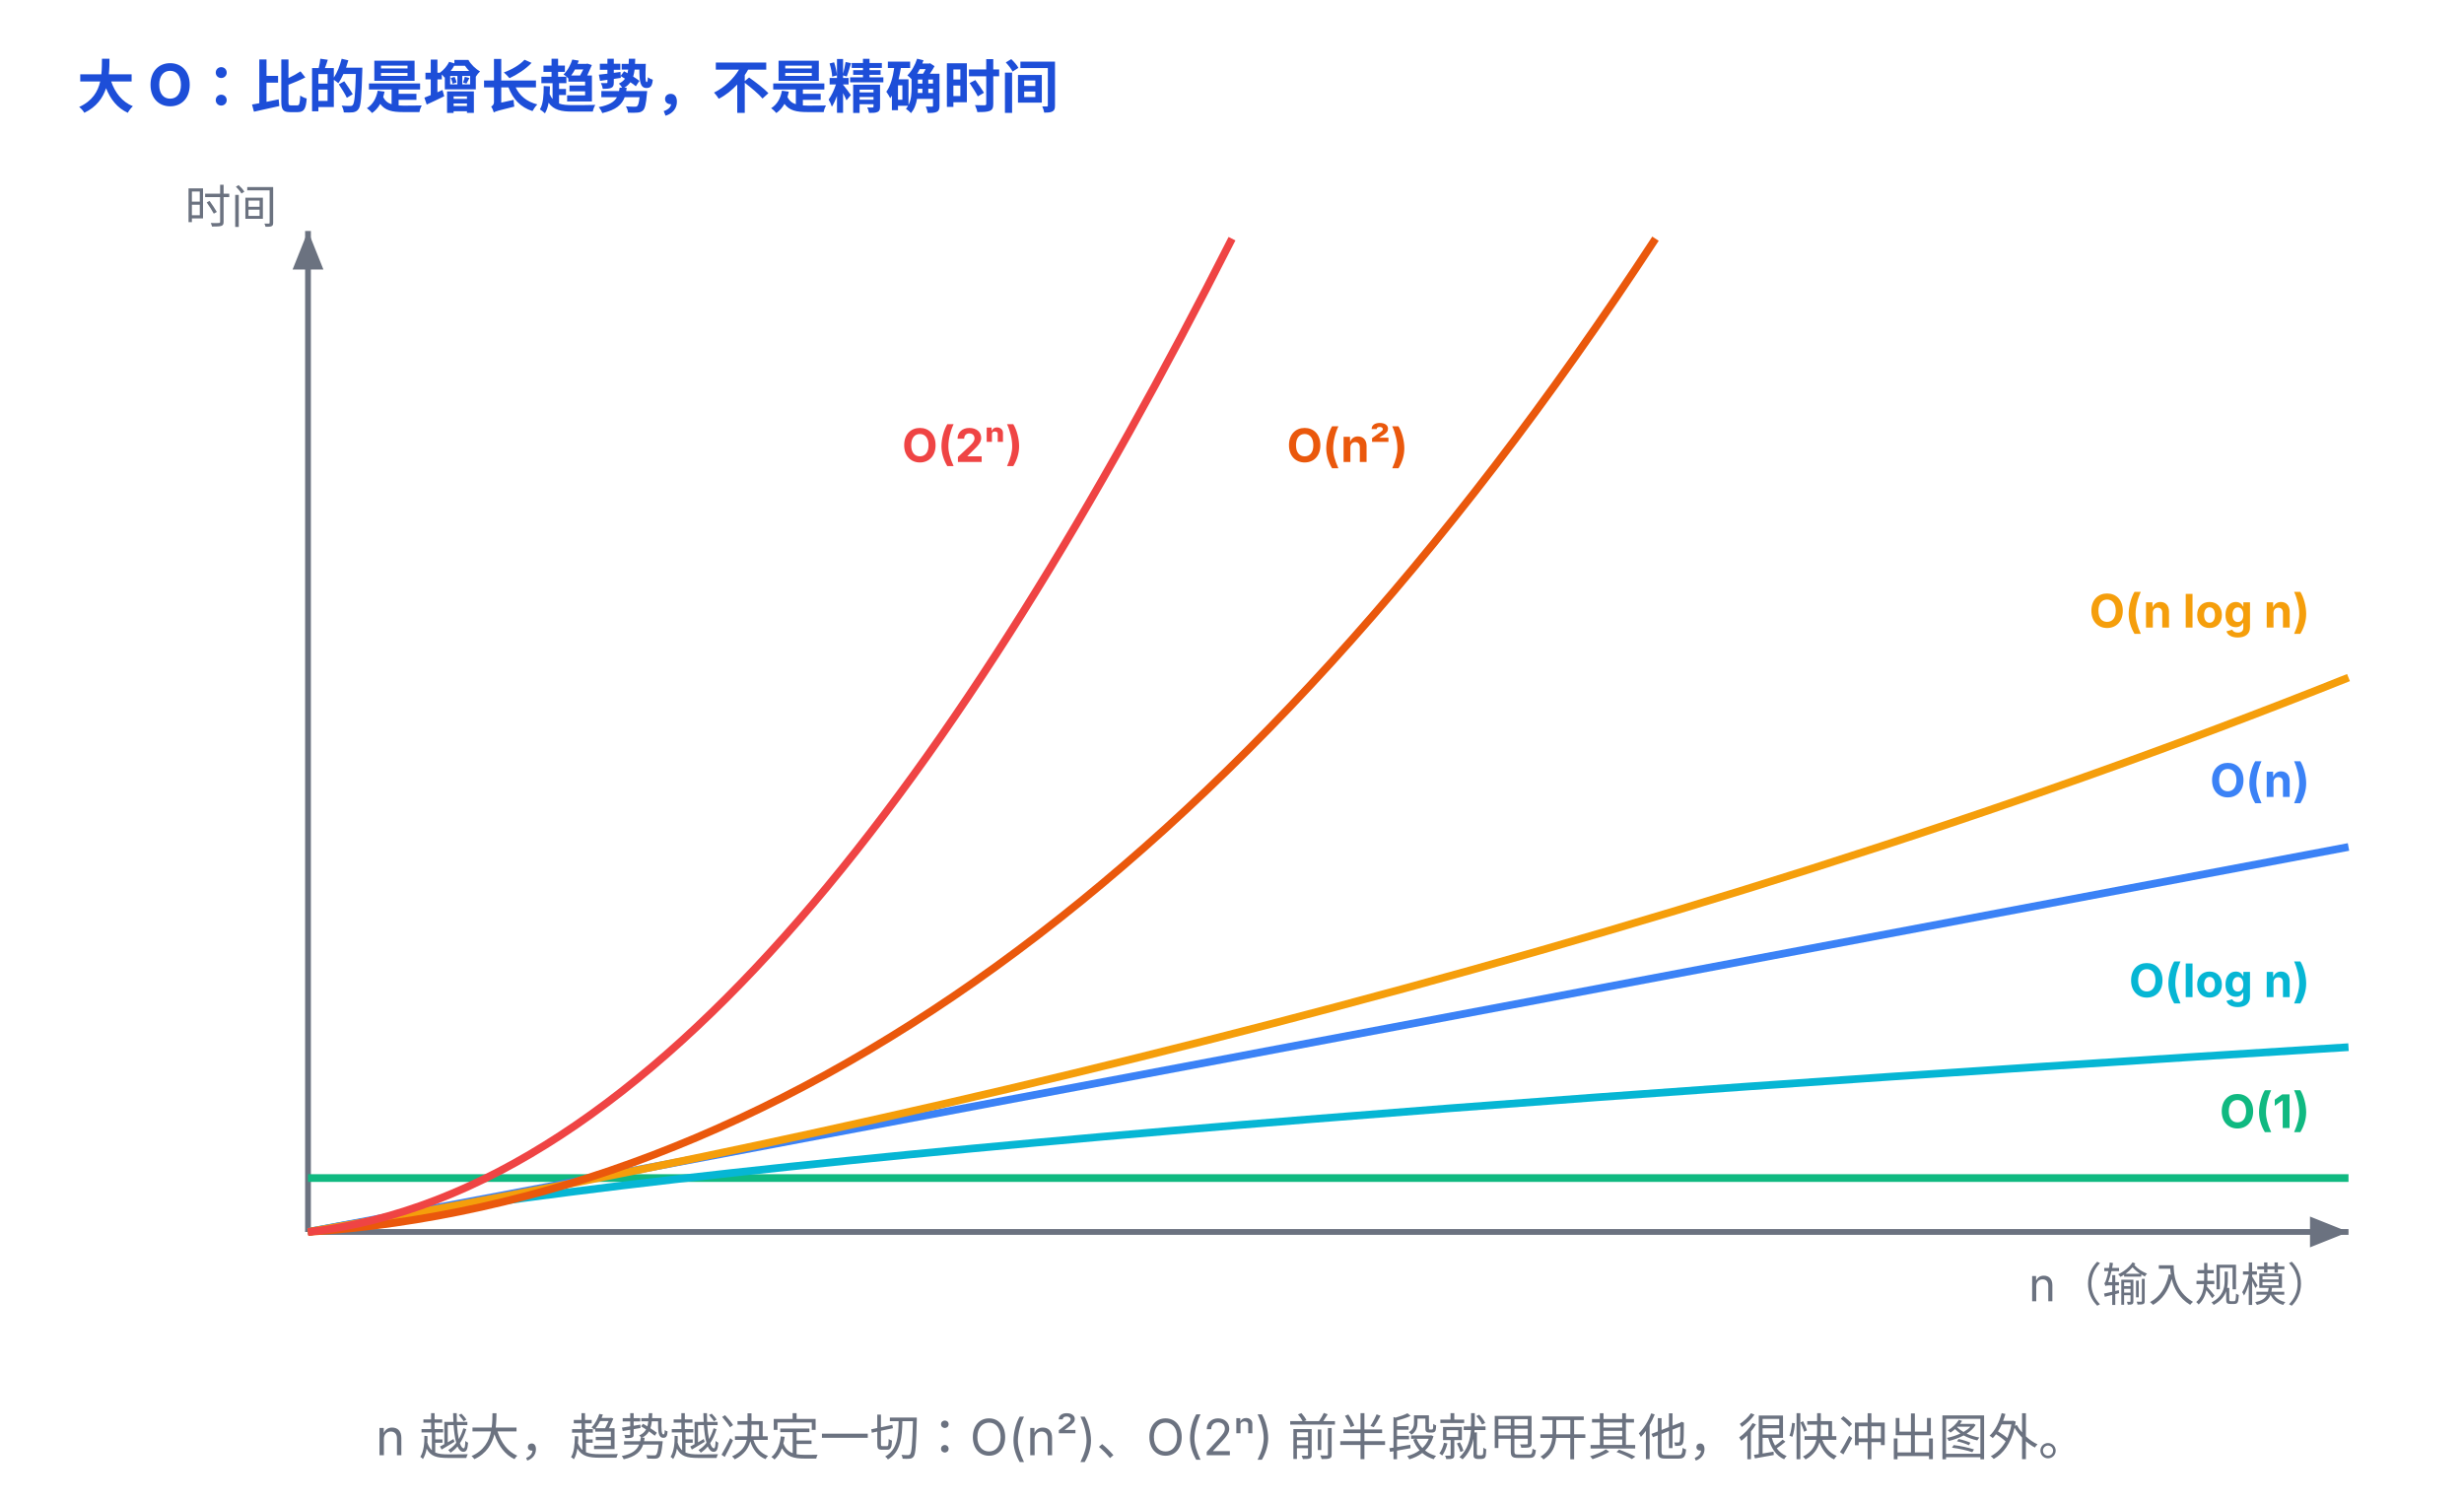
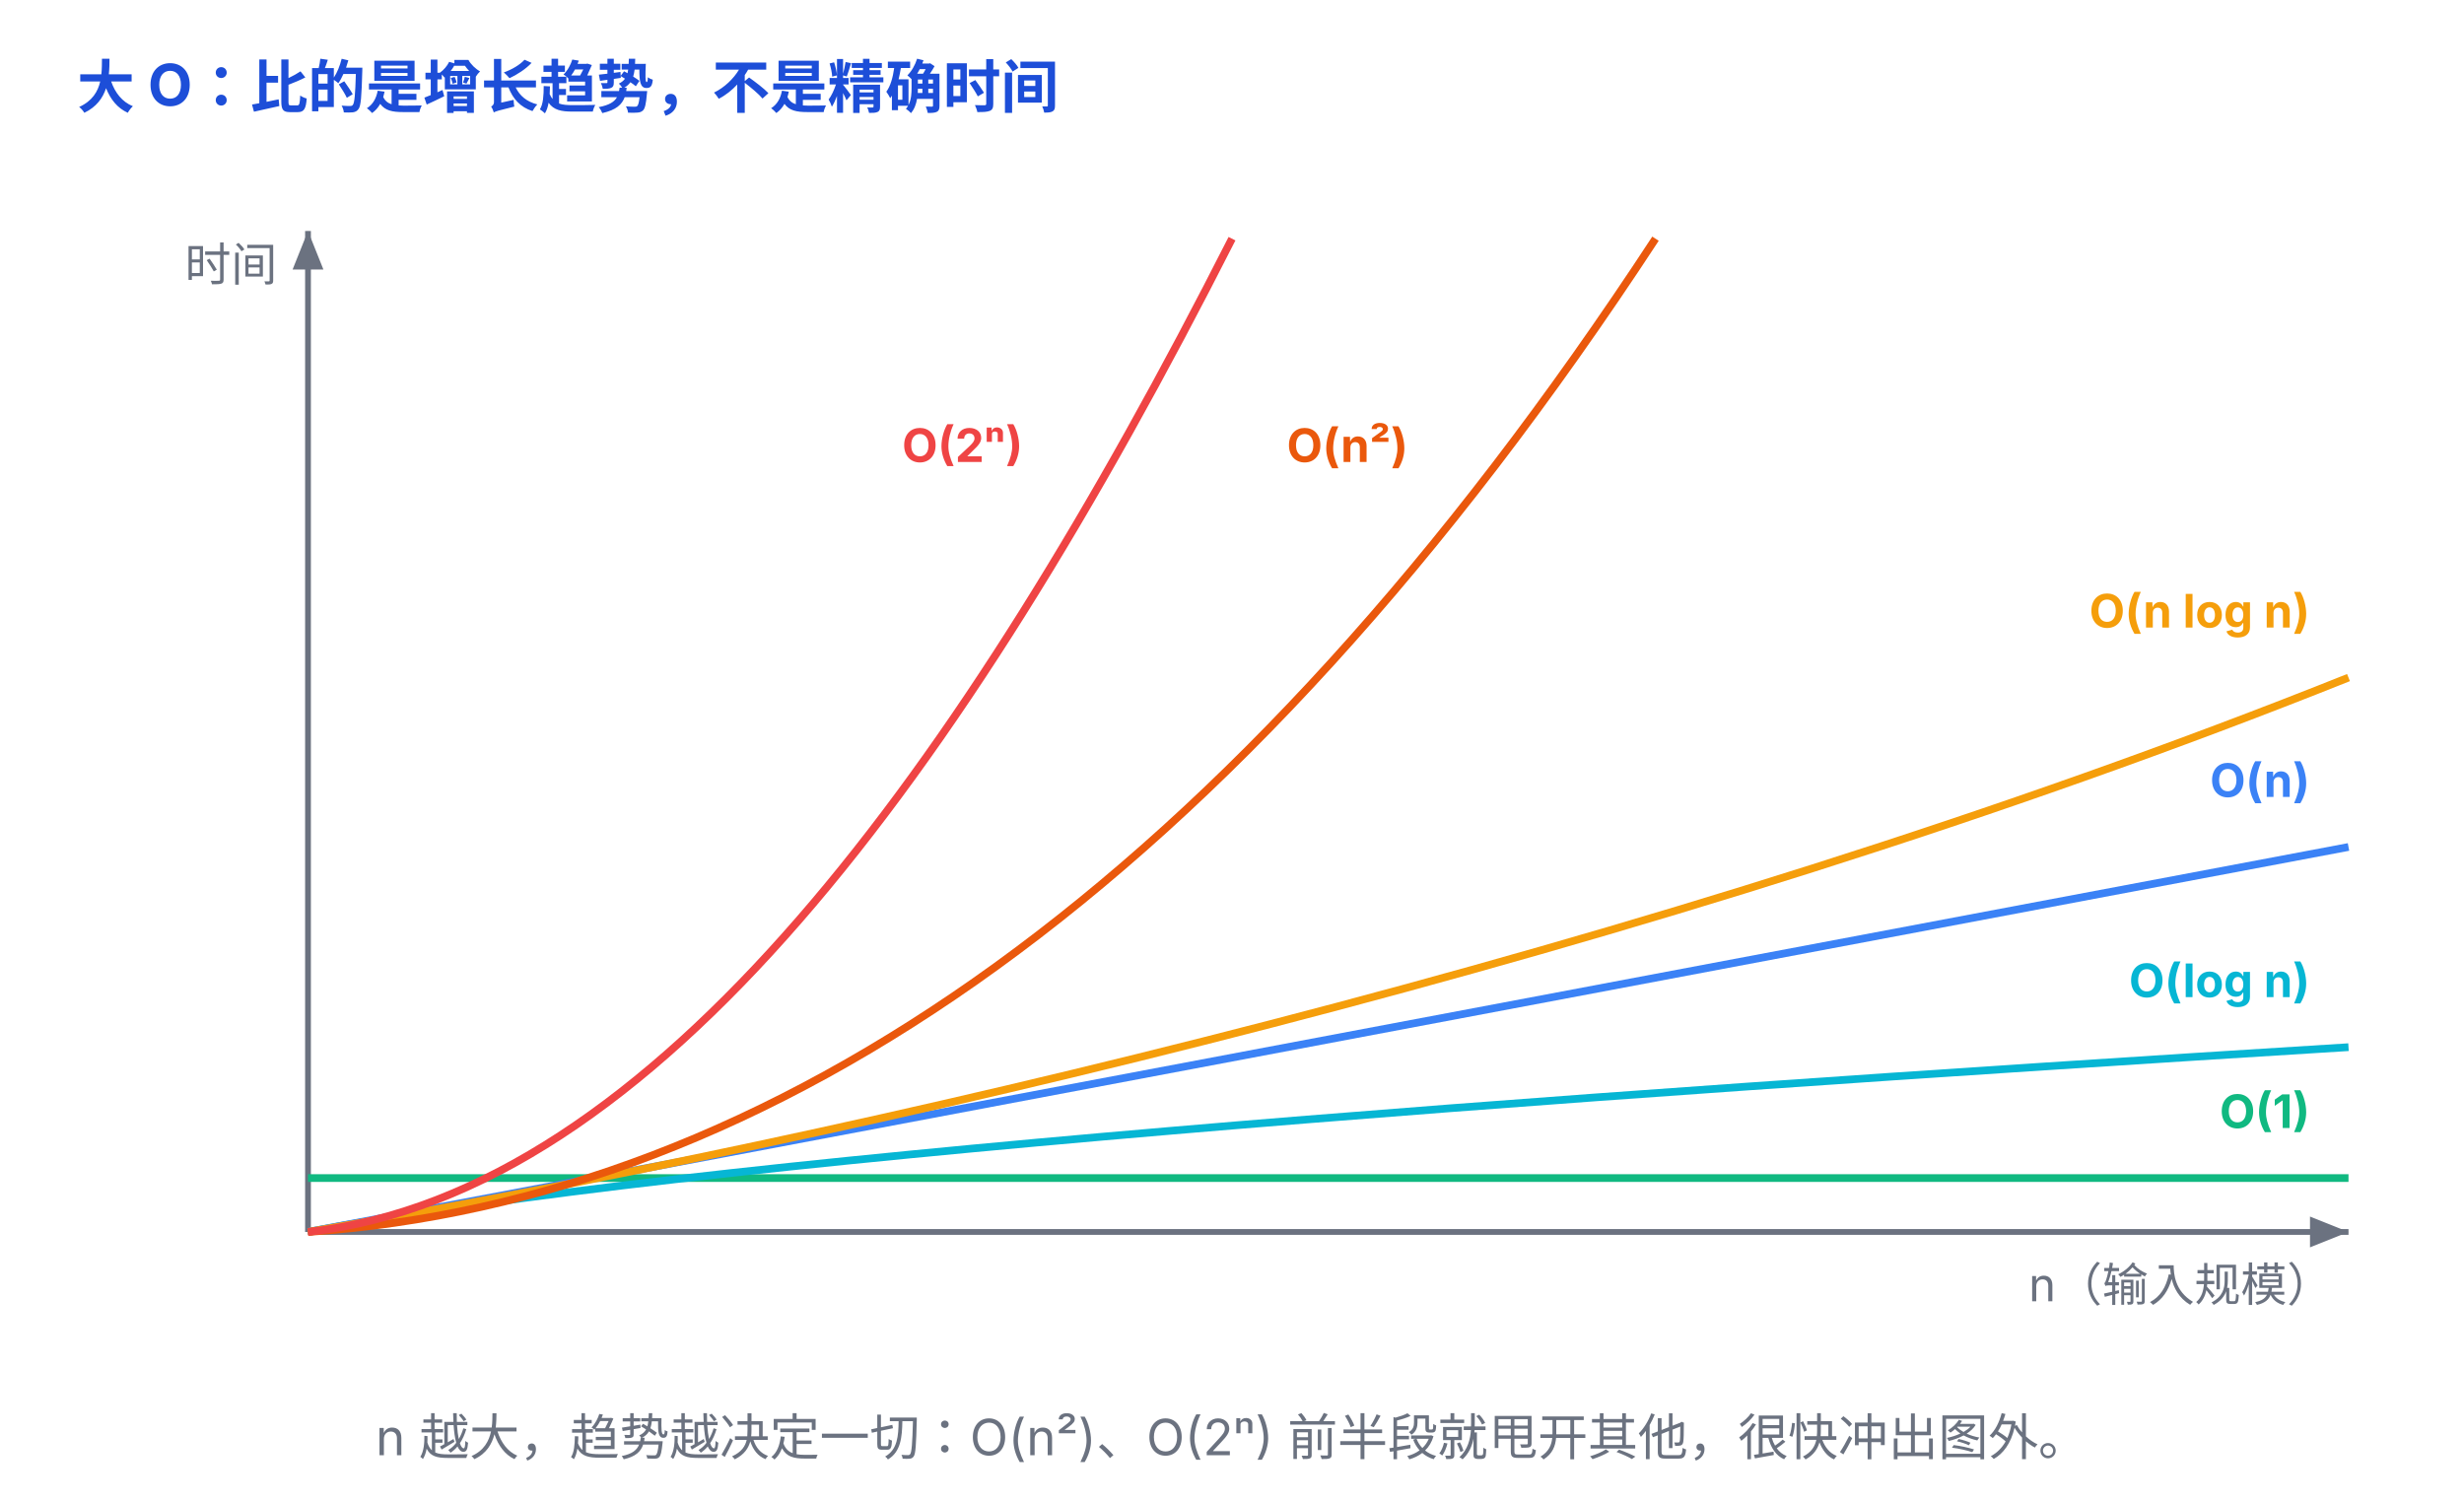
<svg xmlns="http://www.w3.org/2000/svg" width="640" height="390" viewBox="0 0 640 390" font-family="system-ui, -apple-system, 'PingFang SC', 'Microsoft YaHei', sans-serif">
  <text x="20" y="28" font-size="15" font-weight="bold" fill="#1d4ed8">大 O：比的是增长趋势，不是精确时间</text>
  <line x1="80" y1="320" x2="610" y2="320" stroke="#6b7280" stroke-width="1.5" />
  <line x1="80" y1="320" x2="80" y2="60" stroke="#6b7280" stroke-width="1.5" />
  <polygon points="610,320 600,316 600,324" fill="#6b7280" />
  <polygon points="80,60 76,70 84,70" fill="#6b7280" />
  <text x="606" y="338" font-size="12" fill="#6b7280" text-anchor="end">n（输入规模）</text>
-   <text x="72" y="58" font-size="12" fill="#6b7280" text-anchor="end">时间</text>
+   <text x="72" y="73" font-size="12" fill="#6b7280" text-anchor="end">时间</text>
  <line x1="80" y1="306" x2="610" y2="306" stroke="#10b981" stroke-width="2" />
  <text x="600" y="293" font-size="12" font-weight="bold" fill="#10b981" text-anchor="end">O(1)</text>
  <path d="M80,320 C180,301 400,285 610,272" fill="none" stroke="#06b6d4" stroke-width="2" />
  <text x="600" y="259" font-size="12" font-weight="bold" fill="#06b6d4" text-anchor="end">O(log n)</text>
  <path d="M80,320 L610,220" fill="none" stroke="#3b82f6" stroke-width="2" />
  <text x="600" y="207" font-size="12" font-weight="bold" fill="#3b82f6" text-anchor="end">O(n)</text>
  <path d="M80,320 C220,296 430,248 610,176" fill="none" stroke="#f59e0b" stroke-width="2" />
  <text x="600" y="163" font-size="12" font-weight="bold" fill="#f59e0b" text-anchor="end">O(n log n)</text>
  <path d="M80,320 C200,312 320,230 430,62" fill="none" stroke="#ea580c" stroke-width="2" />
  <text x="350" y="120" font-size="12" font-weight="bold" fill="#ea580c" text-anchor="middle">O(n²)</text>
  <path d="M80,320 C170,310 250,200 320,62" fill="none" stroke="#ef4444" stroke-width="2" />
  <text x="250" y="120" font-size="12" font-weight="bold" fill="#ef4444" text-anchor="middle">O(2ⁿ)</text>
  <text x="320" y="378" font-size="13" fill="#6b7280" text-anchor="middle">n 越大，趋势越决定一切：O(n²)、O(2ⁿ) 前半段就甩开其他，很快冲出图外。</text>
</svg>
